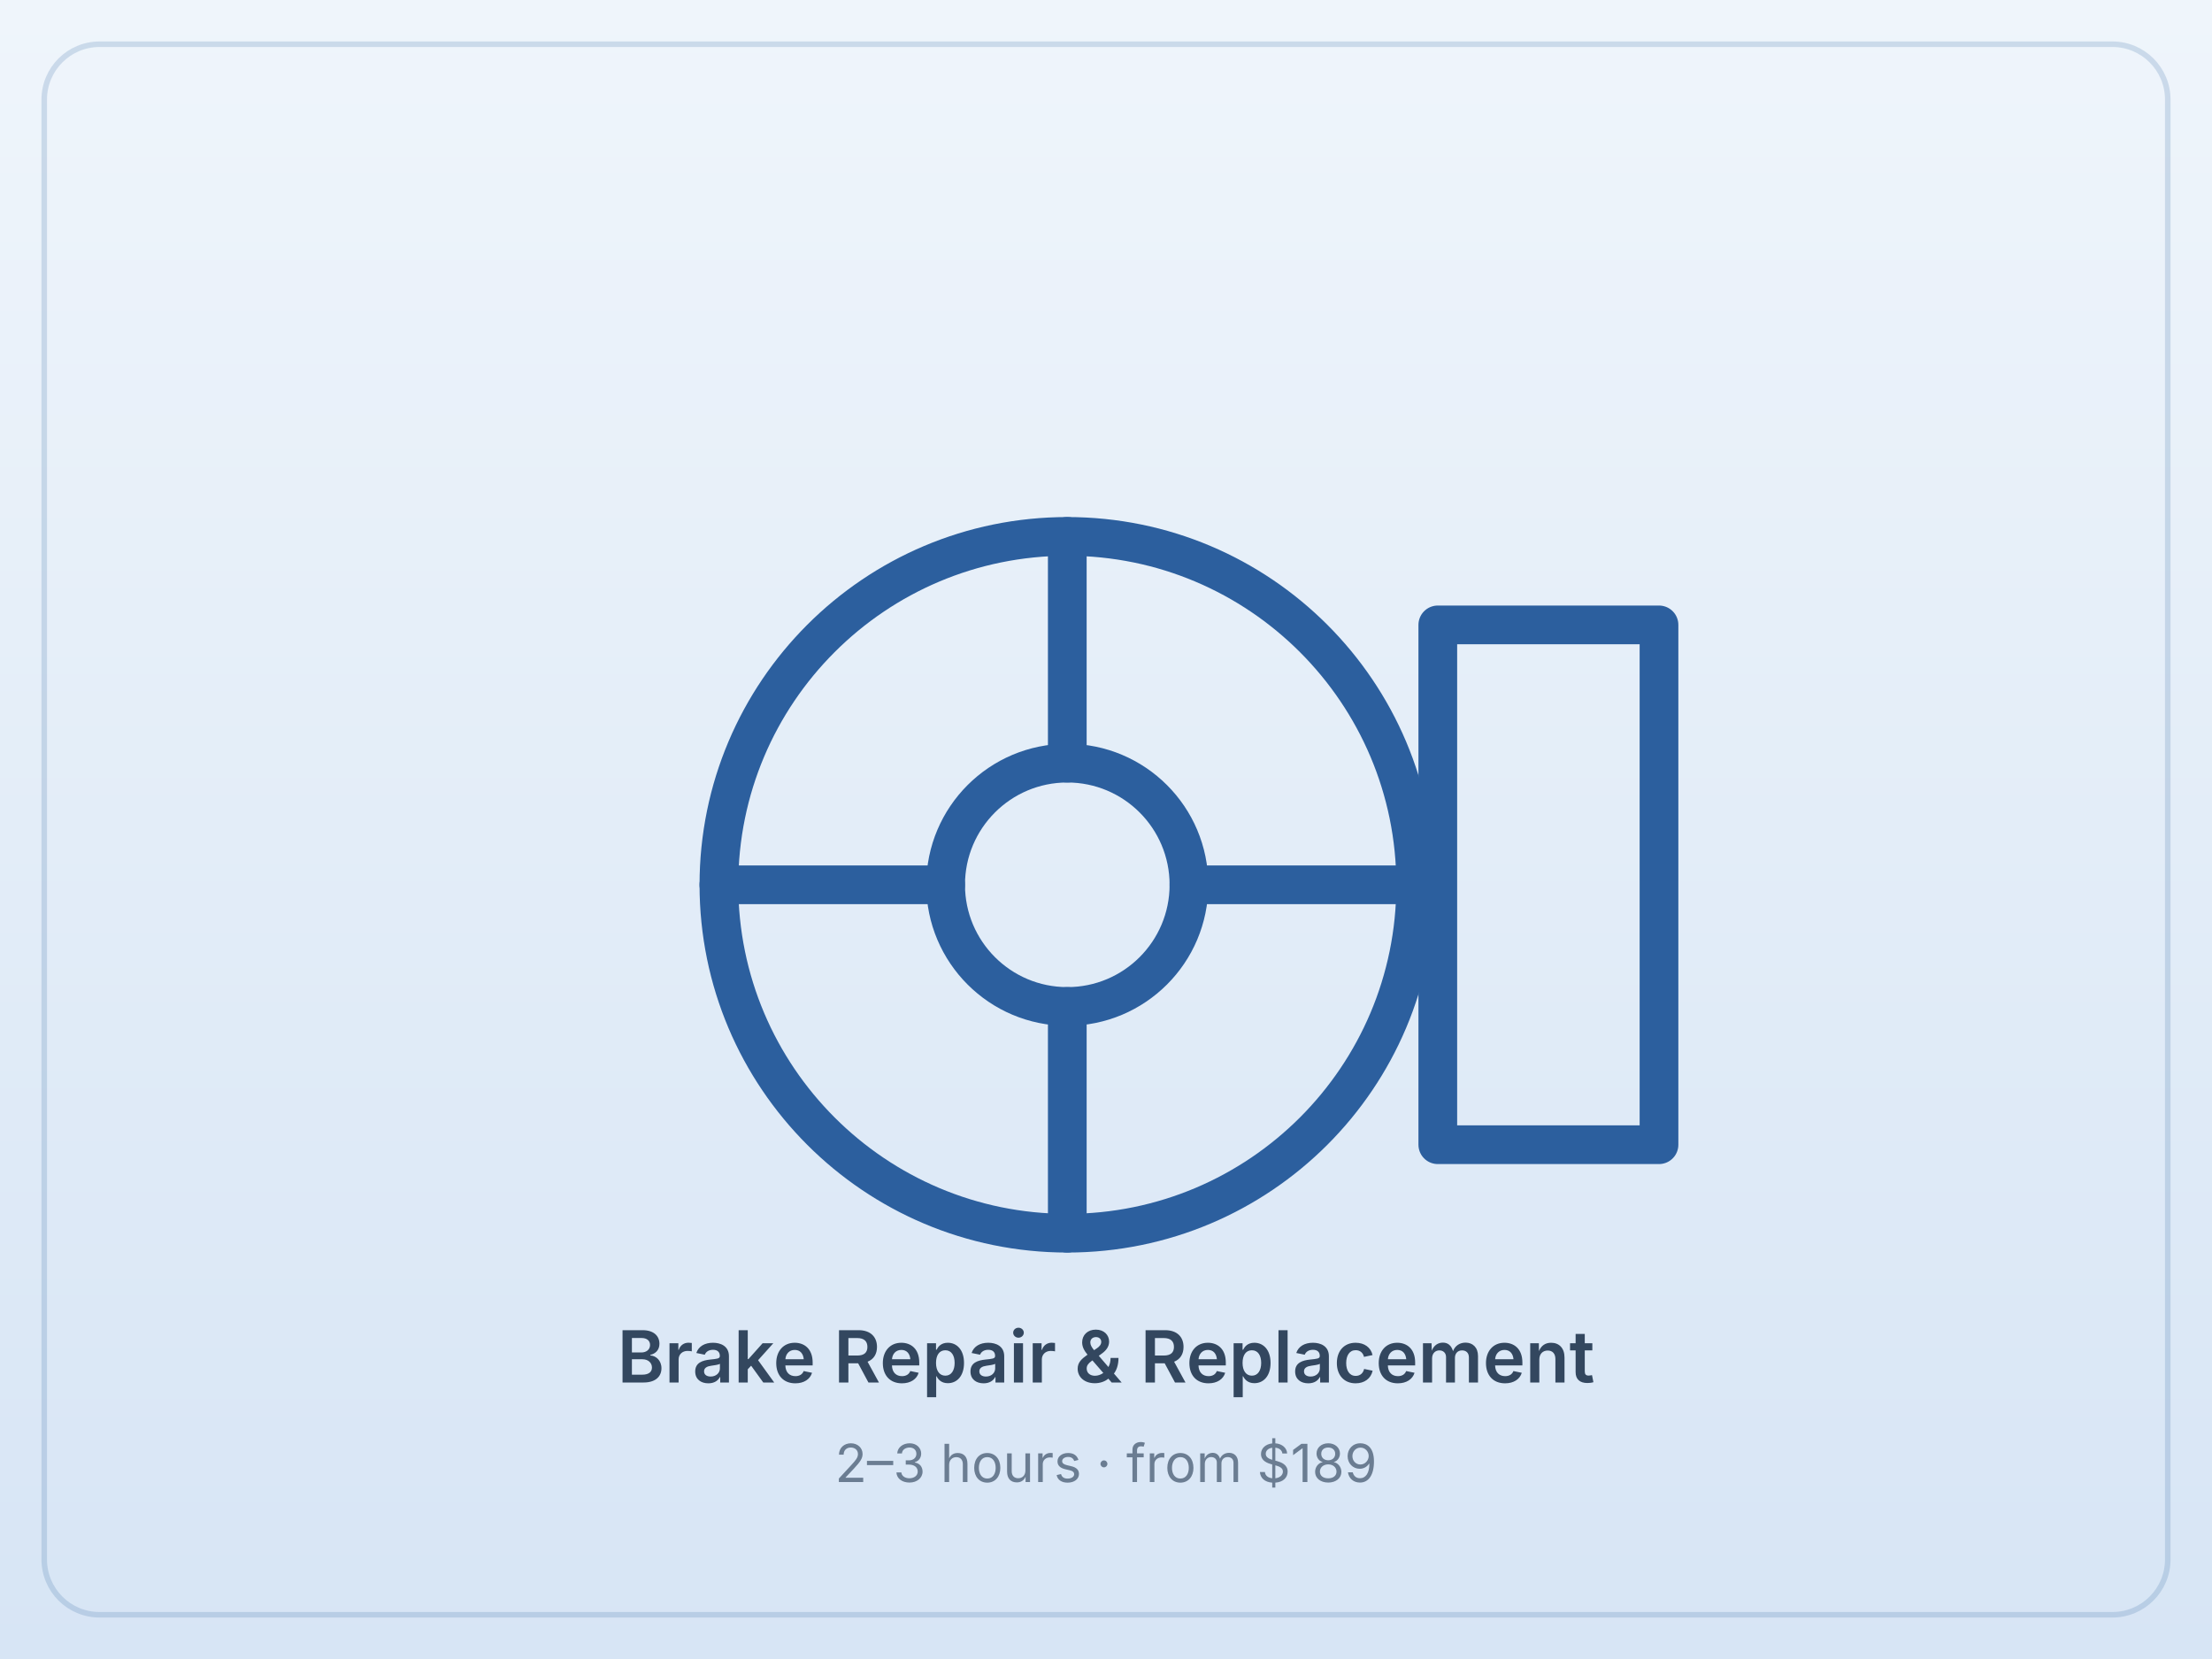
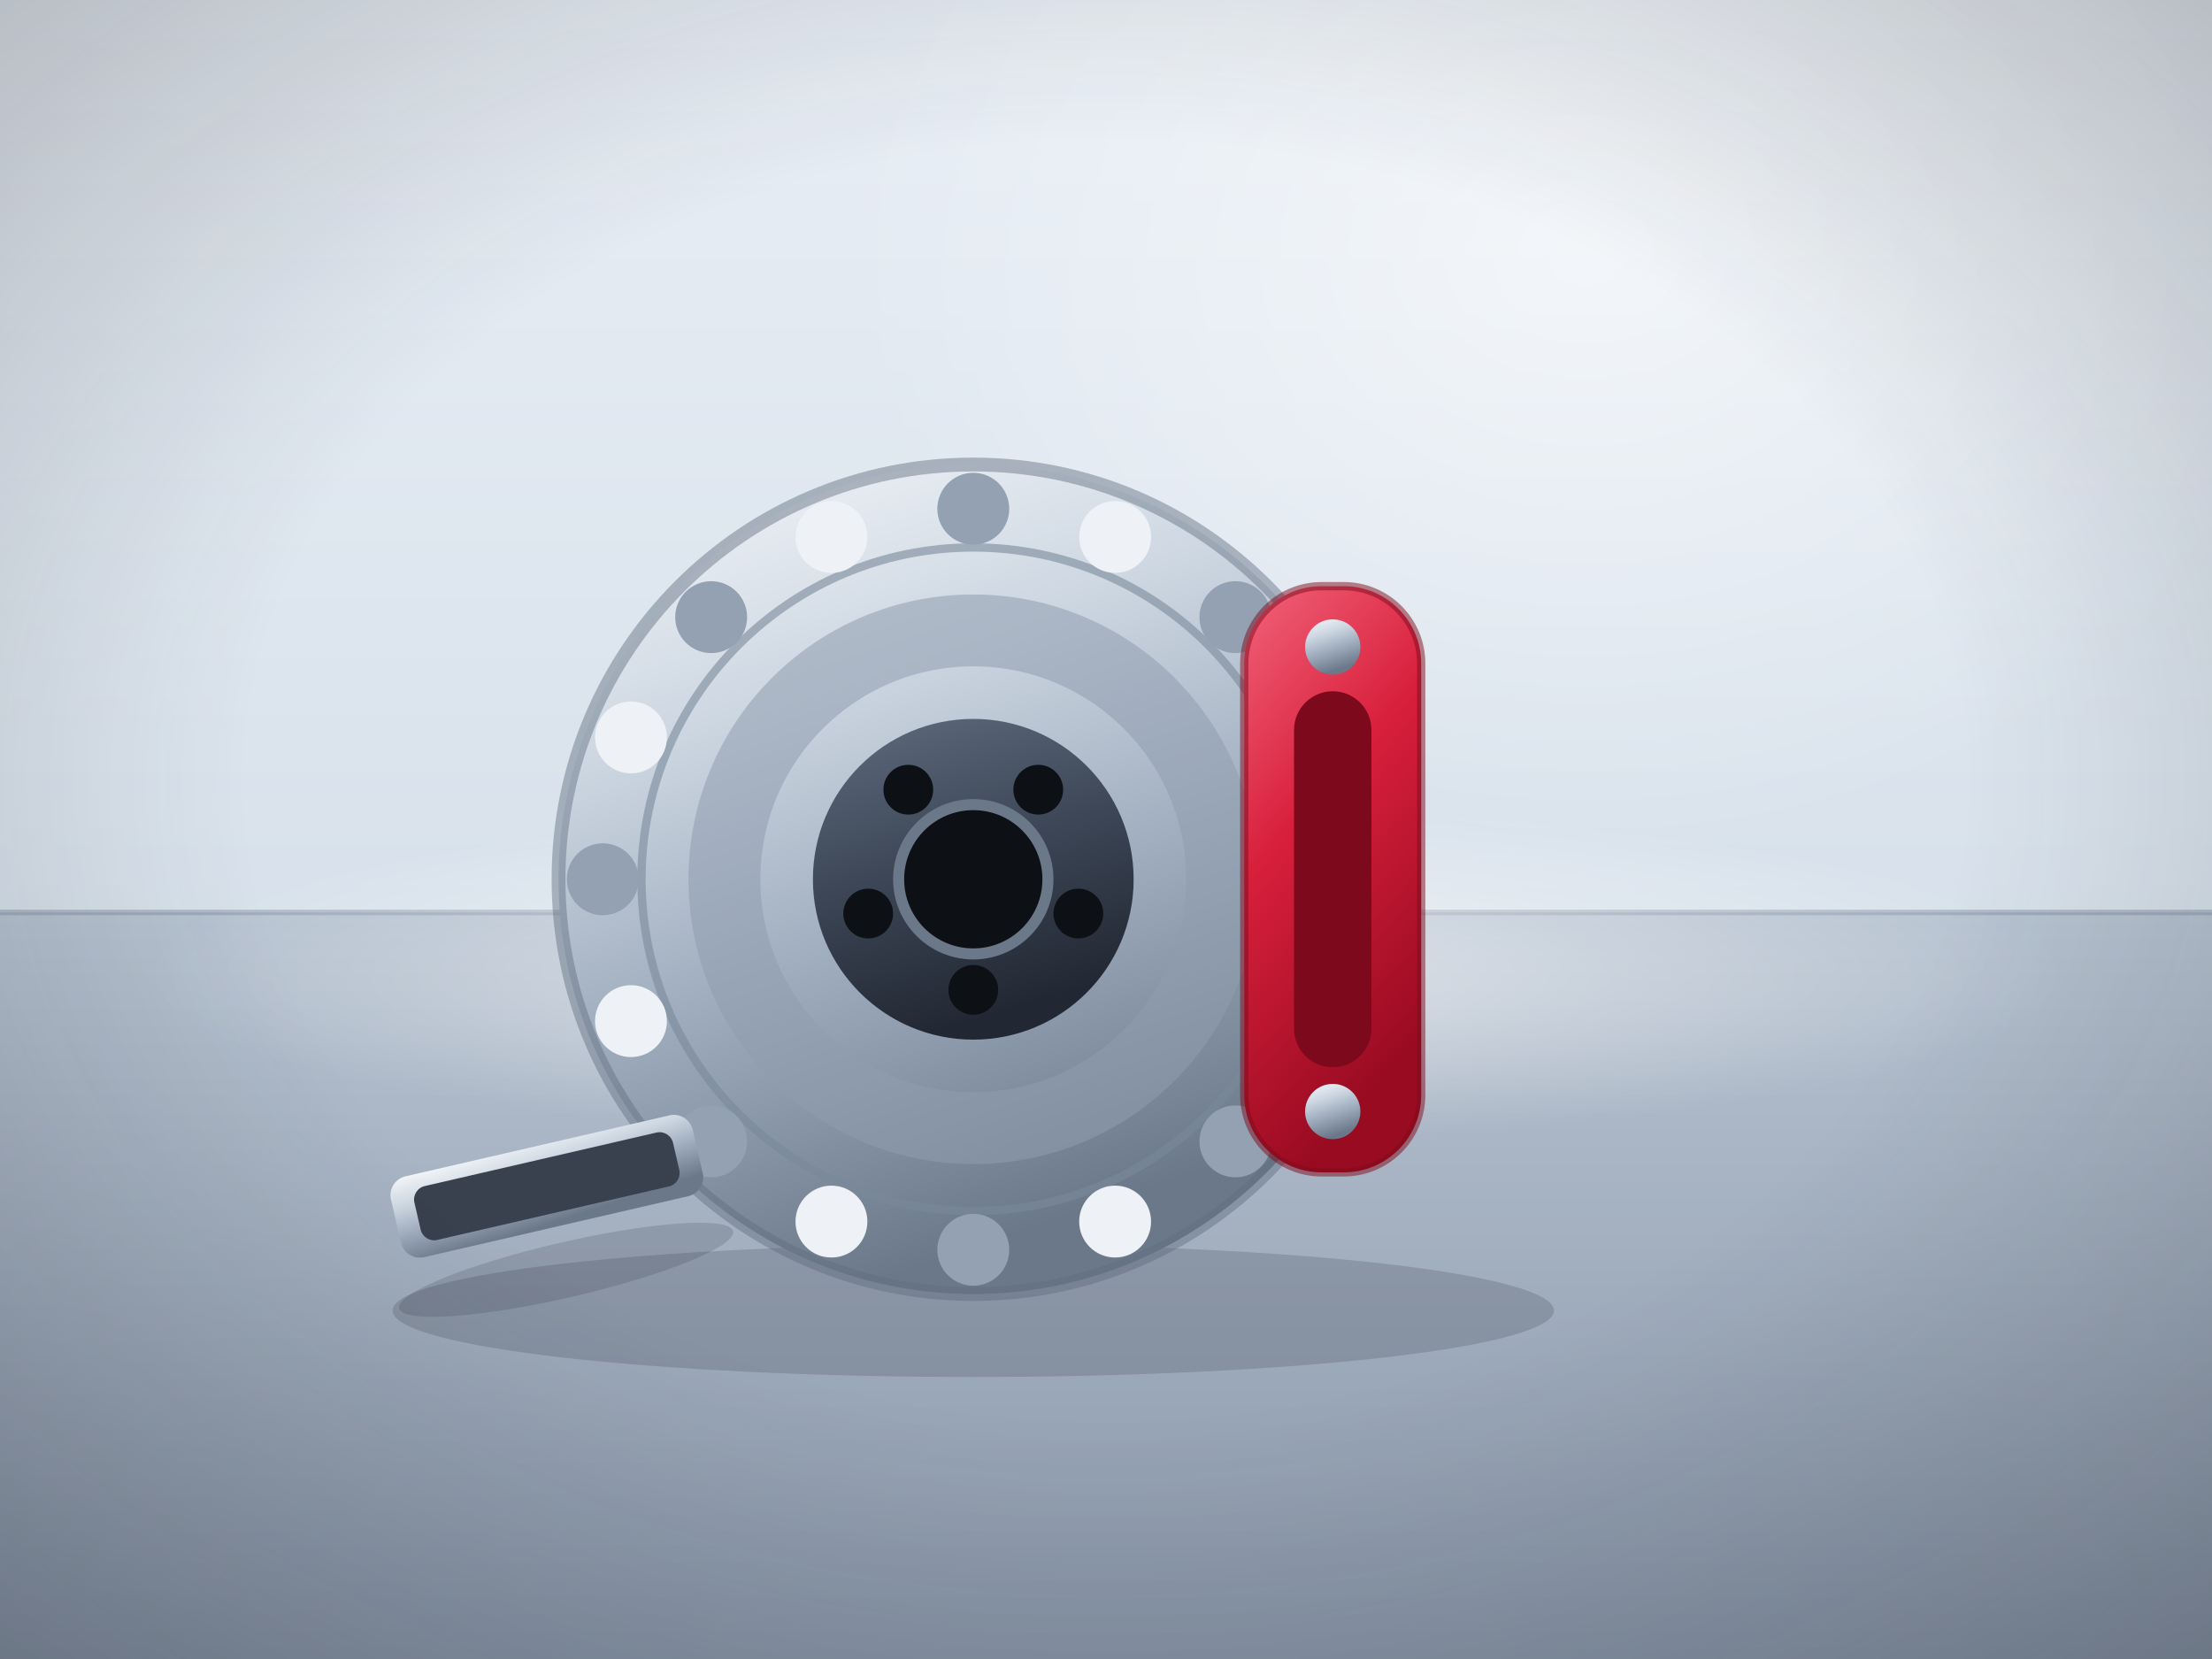
- <svg xmlns="http://www.w3.org/2000/svg" viewBox="0 0 800 600" width="800" height="600" role="img" aria-label="Brake Repair &amp; Replacement">
+ <svg xmlns="http://www.w3.org/2000/svg" viewBox="0 0 800 600" width="800" height="600" role="presentation">
  <defs>
-     <linearGradient id="bg" x1="0" y1="0" x2="0" y2="1">
-       <stop offset="0" stop-color="#eff5fb" />
-       <stop offset="1" stop-color="#d7e5f5" />
+     <linearGradient id="wall" x1="0" y1="0" x2="0" y2="1">
+       <stop offset="0" stop-color="#e8eef5" />
+       <stop offset="0.62" stop-color="#d6e0ea" />
+       <stop offset="1" stop-color="#c5d1df" />
+     </linearGradient>
+     <linearGradient id="floor" x1="0" y1="0" x2="0" y2="1">
+       <stop offset="0" stop-color="#b7c3d1" />
+       <stop offset="1" stop-color="#8b98aa" />
+     </linearGradient>
+     <radialGradient id="pool" cx="0.5" cy="0.5" r="0.5">
+       <stop offset="0" stop-color="#ffffff" stop-opacity="0.62" />
+       <stop offset="1" stop-color="#ffffff" stop-opacity="0" />
+     </radialGradient>
+     <radialGradient id="key" cx="0.5" cy="0.5" r="0.5">
+       <stop offset="0" stop-color="#ffffff" stop-opacity="0.55" />
+       <stop offset="1" stop-color="#ffffff" stop-opacity="0" />
+     </radialGradient>
+     <radialGradient id="vig" cx="0.5" cy="0.47" r="0.74">
+       <stop offset="0.52" stop-color="#10131a" stop-opacity="0" />
+       <stop offset="1" stop-color="#10131a" stop-opacity="0.26" />
+     </radialGradient>
+     <linearGradient id="steel" x1="0" y1="0" x2="0.34" y2="1">
+       <stop offset="0" stop-color="#f6f8fb" />
+       <stop offset="0.34" stop-color="#ccd6e1" />
+       <stop offset="0.68" stop-color="#98a6b8" />
+       <stop offset="1" stop-color="#6a7889" />
+     </linearGradient>
+     <linearGradient id="steelDark" x1="0" y1="0" x2="0.3" y2="1">
+       <stop offset="0" stop-color="#5f6c7f" />
+       <stop offset="0.5" stop-color="#3d4757" />
+       <stop offset="1" stop-color="#222833" />
+     </linearGradient>
+     <linearGradient id="graphite" x1="0" y1="0" x2="0.38" y2="1">
+       <stop offset="0" stop-color="#3b4353" />
+       <stop offset="1" stop-color="#161a22" />
+     </linearGradient>
+     <linearGradient id="rubber" x1="0" y1="0" x2="0.3" y2="1">
+       <stop offset="0" stop-color="#525b6a" />
+       <stop offset="0.55" stop-color="#2b313c" />
+       <stop offset="1" stop-color="#12151b" />
+     </linearGradient>
+     <linearGradient id="red" x1="0" y1="0" x2="0.34" y2="1">
+       <stop offset="0" stop-color="#f2637a" />
+       <stop offset="0.45" stop-color="#d81f3c" />
+       <stop offset="1" stop-color="#980b21" />
+     </linearGradient>
+     <linearGradient id="oil" x1="0" y1="0" x2="0.3" y2="1">
+       <stop offset="0" stop-color="#6d5f42" />
+       <stop offset="0.45" stop-color="#3d3324" />
+       <stop offset="1" stop-color="#191410" />
+     </linearGradient>
+     <linearGradient id="screen" x1="0" y1="0" x2="0.4" y2="1">
+       <stop offset="0" stop-color="#a8d6ec" />
+       <stop offset="1" stop-color="#3d7ba4" />
+     </linearGradient>
+     <linearGradient id="paper" x1="0" y1="0" x2="0.25" y2="1">
+       <stop offset="0" stop-color="#ffffff" />
+       <stop offset="1" stop-color="#e4eaf1" />
+     </linearGradient>
+     <linearGradient id="foam" x1="0" y1="0" x2="0.3" y2="1">
+       <stop offset="0" stop-color="#ffffff" />
+       <stop offset="0.6" stop-color="#e6edf4" />
+       <stop offset="1" stop-color="#c2cedb" />
+     </linearGradient>
+     <linearGradient id="hoseBlue" x1="0" y1="0" x2="0.4" y2="1">
+       <stop offset="0" stop-color="#5b9dc6" />
+       <stop offset="1" stop-color="#215a80" />
    </linearGradient>
  </defs>
-   <rect width="800" height="600" fill="url(#bg)" />
-   <rect x="16" y="16" width="768" height="568" rx="20" fill="none" stroke="#2c5f9e" stroke-opacity="0.18" stroke-width="2" />
-   <g transform="translate(0, -10)" fill="none" stroke="#2c5f9e" stroke-width="14" stroke-linejoin="round">
-     <circle cx="386" cy="330" r="126" />
-     <circle cx="386" cy="330" r="44" />
-     <path d="M520 236 L600 236 L600 424 L520 424 Z" stroke-linecap="round" />
-     <g stroke-linecap="round">
-       <path d="M386 204 L386 286" />
-       <path d="M386 374 L386 456" />
-       <path d="M260 330 L342 330" />
-       <path d="M430 330 L512 330" />
-     </g>
+   <rect width="800" height="600" fill="url(#wall)" />
+   <rect y="330" width="800" height="270" fill="url(#floor)" />
+   <rect y="329" width="800" height="2" fill="#7f8c9e" opacity="0.45" />
+   <ellipse cx="400" cy="352" rx="344" ry="62" fill="url(#pool)" />
+   <ellipse cx="574" cy="92" rx="272" ry="212" fill="url(#key)" />
+   <ellipse cx="352" cy="474" rx="210" ry="24" fill="#2b3240" opacity="0.2" />
+   <circle cx="352" cy="318" r="150" fill="url(#steel)" />
+   <circle cx="352" cy="318" r="150" fill="none" stroke="#5f6c7f" stroke-width="5" opacity="0.45" />
+   <circle cx="352" cy="318" r="120" fill="none" stroke="#7a8899" stroke-width="3" opacity="0.6" />
+   <circle cx="352" cy="318" r="90" fill="none" stroke="#8f9daf" stroke-width="26" opacity="0.55" />
+   <circle cx="486.0" cy="318.0" r="13" fill="#93a1b2" />
+   <circle cx="446.8" cy="412.8" r="13" fill="#93a1b2" />
+   <circle cx="352.0" cy="452.0" r="13" fill="#93a1b2" />
+   <circle cx="257.2" cy="412.8" r="13" fill="#93a1b2" />
+   <circle cx="218.0" cy="318.0" r="13" fill="#93a1b2" />
+   <circle cx="257.2" cy="223.2" r="13" fill="#93a1b2" />
+   <circle cx="352.0" cy="184.0" r="13" fill="#93a1b2" />
+   <circle cx="446.8" cy="223.2" r="13" fill="#93a1b2" />
+   <circle cx="475.8" cy="369.3" r="13" fill="#eef2f7" />
+   <circle cx="403.3" cy="441.8" r="13" fill="#eef2f7" />
+   <circle cx="300.7" cy="441.8" r="13" fill="#eef2f7" />
+   <circle cx="228.2" cy="369.3" r="13" fill="#eef2f7" />
+   <circle cx="228.2" cy="266.7" r="13" fill="#eef2f7" />
+   <circle cx="300.7" cy="194.2" r="13" fill="#eef2f7" />
+   <circle cx="403.3" cy="194.2" r="13" fill="#eef2f7" />
+   <circle cx="475.8" cy="266.7" r="13" fill="#eef2f7" />
+   <circle cx="352" cy="318" r="58" fill="url(#steelDark)" />
+   <circle cx="352.0" cy="358.0" r="9" fill="#0d1015" />
+   <circle cx="314.0" cy="330.4" r="9" fill="#0d1015" />
+   <circle cx="328.5" cy="285.6" r="9" fill="#0d1015" />
+   <circle cx="375.5" cy="285.6" r="9" fill="#0d1015" />
+   <circle cx="390.0" cy="330.4" r="9" fill="#0d1015" />
+   <circle cx="352" cy="318" r="27" fill="#0d1015" />
+   <circle cx="352" cy="318" r="27" fill="none" stroke="#6a7889" stroke-width="4" />
+   <g>
+     <rect x="450" y="212" width="64" height="212" rx="28" fill="url(#red)" />
+     <rect x="468" y="250" width="28" height="136" rx="14" fill="#7d0a1c" />
+     <circle cx="482" cy="234" r="10" fill="url(#steel)" />
+     <circle cx="482" cy="402" r="10" fill="url(#steel)" />
+     <rect x="450" y="212" width="64" height="212" rx="28" fill="none" stroke="#7d0a1c" stroke-width="3" opacity="0.5" />
  </g>
-   <text x="400" y="500" text-anchor="middle" font-family="Inter, Segoe UI, system-ui, sans-serif" font-size="26" font-weight="600" fill="#33475f">Brake Repair &amp; Replacement</text>
-   <text x="400" y="536" text-anchor="middle" font-family="Inter, Segoe UI, system-ui, sans-serif" font-size="19" fill="#6b7d92">2–3 hours · from $189</text>
+   <g transform="translate(198,430) rotate(-13)">
+     <ellipse cx="0" cy="30" rx="62" ry="10" fill="#2b3240" opacity="0.18" />
+     <rect x="-56" y="-16" width="112" height="30" rx="7" fill="url(#steel)" />
+     <rect x="-48" y="-11" width="96" height="20" rx="5" fill="#39414f" />
+   </g>
+   <rect width="800" height="600" fill="url(#vig)" />
</svg>
